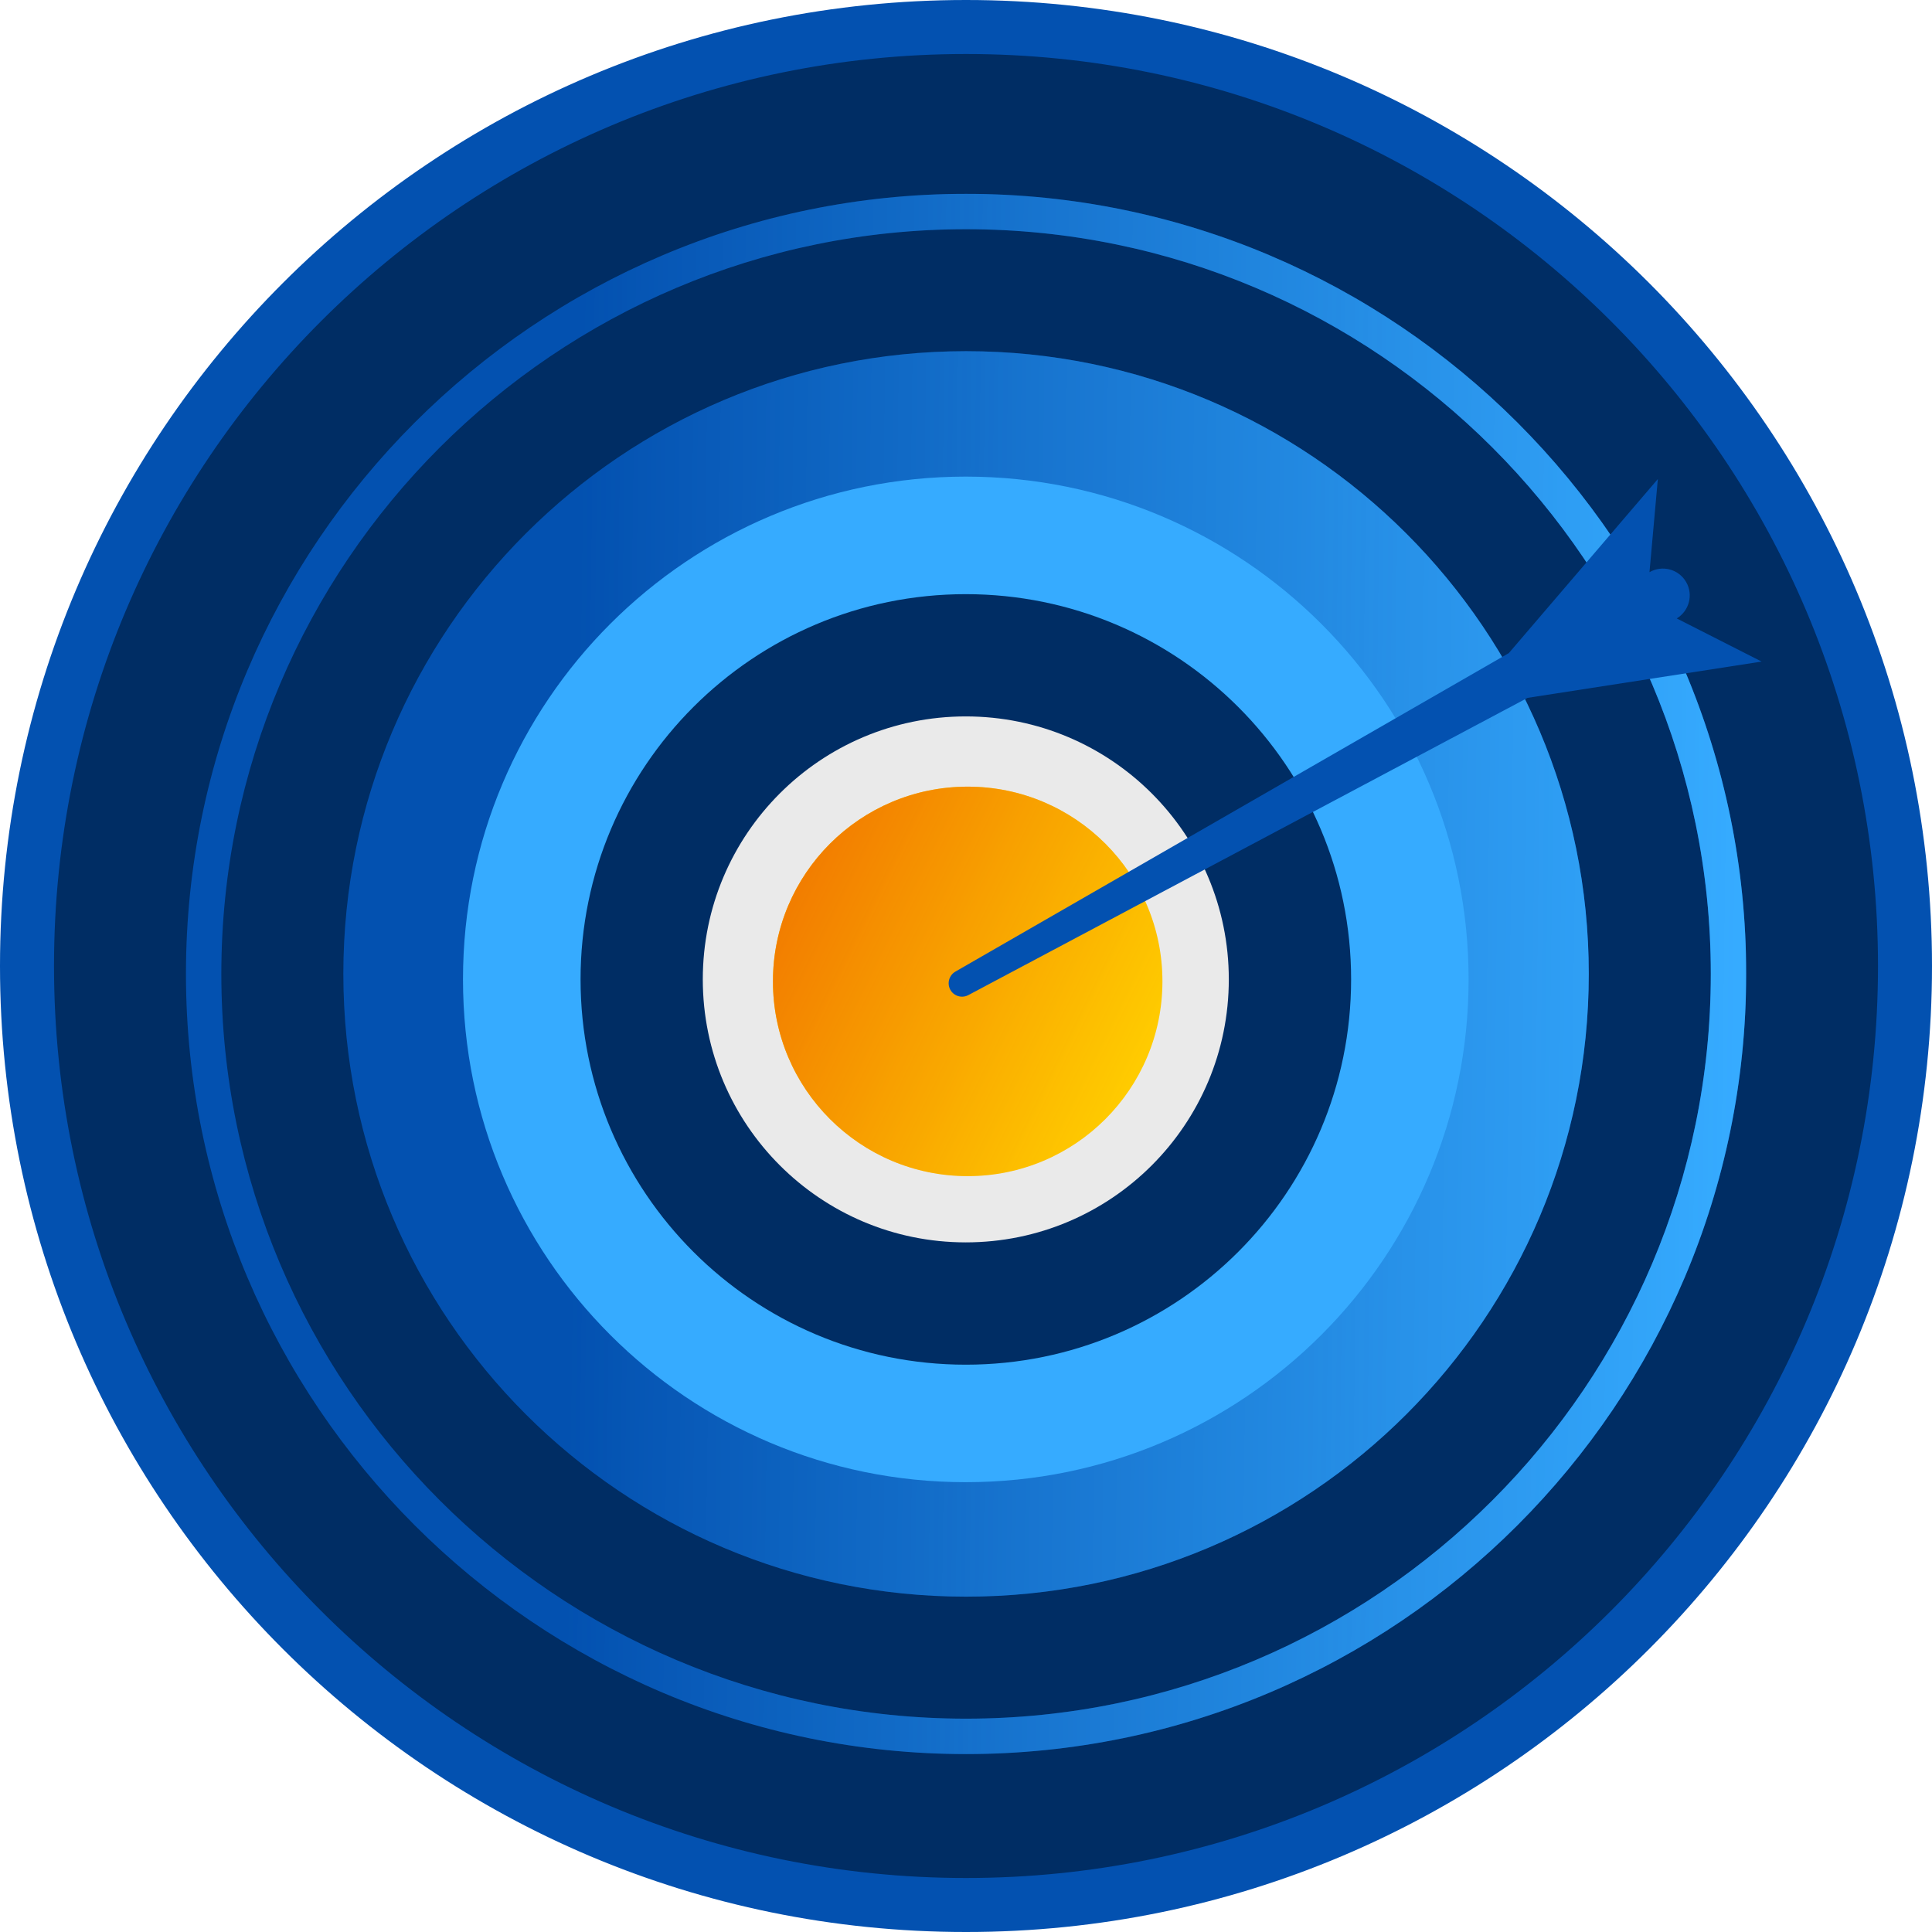
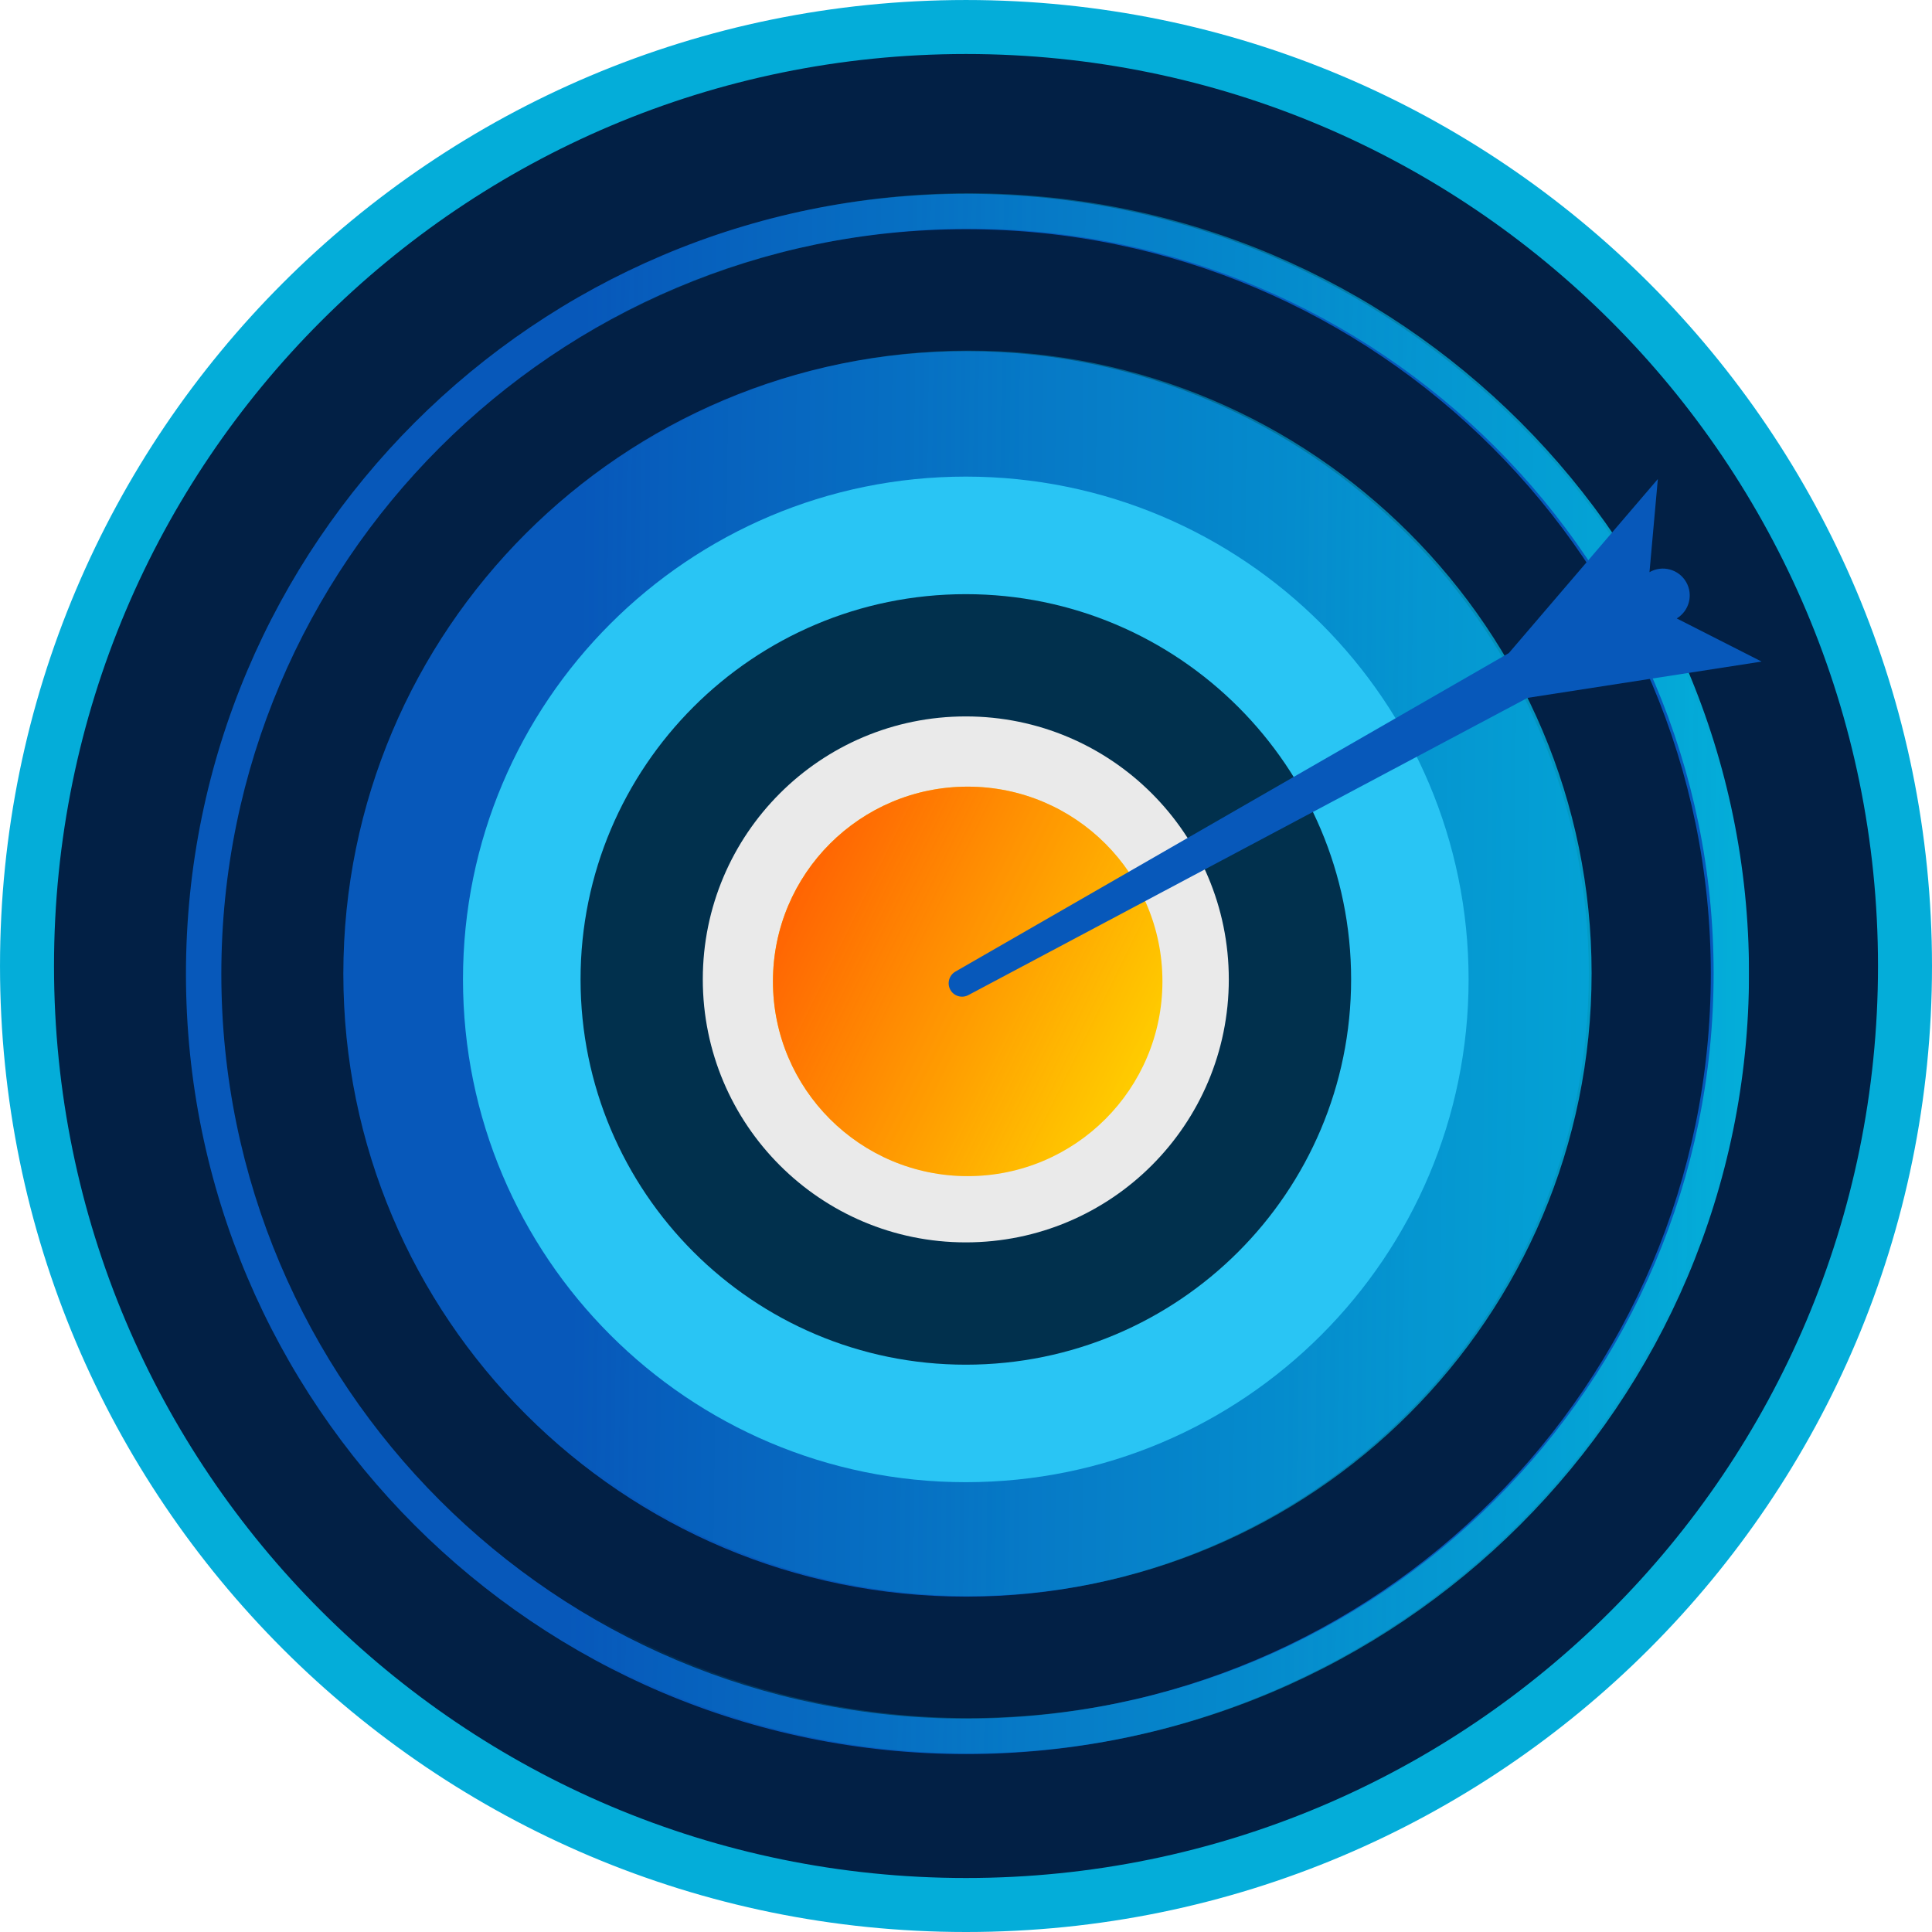
- <svg xmlns="http://www.w3.org/2000/svg" xml:space="preserve" width="7.95in" height="7.95in" version="1.1" style="shape-rendering:geometricPrecision; text-rendering:geometricPrecision; image-rendering:optimizeQuality; fill-rule:evenodd; clip-rule:evenodd" viewBox="0 0 8100.45 8100.45">
+ <svg xmlns="http://www.w3.org/2000/svg" xml:space="preserve" width="2385px" height="2385px" version="1.1" style="shape-rendering:geometricPrecision; text-rendering:geometricPrecision; image-rendering:optimizeQuality; fill-rule:evenodd; clip-rule:evenodd" viewBox="0 0 2430.05 2430.05">
  <defs>
    <style type="text/css">
   
-     .str0 {stroke:#0351B0;stroke-width:226.42;stroke-miterlimit:2.613}
-     .fil0 {fill:#002D64}
-     .fil6 {fill:#F27D00}
-     .fil5 {fill:#FFCC00}
-     .fil3 {fill:#002D64;fill-rule:nonzero}
-     .fil1 {fill:#0351B0;fill-rule:nonzero}
-     .fil2 {fill:#36ABFF;fill-rule:nonzero}
-     .fil4 {fill:#EAEAEA;fill-rule:nonzero}
+     .str0 {stroke:#04ADD9;stroke-width:67.92;stroke-miterlimit:2.613}
+     .fil0 {fill:#022045}
+     .fil7 {fill:#FF6403}
+     .fil6 {fill:#FFCC00}
+     .fil4 {fill:#01304D;fill-rule:nonzero}
+     .fil2 {fill:#04ADD9;fill-rule:nonzero}
+     .fil1 {fill:#0758BA;fill-rule:nonzero}
+     .fil3 {fill:#29C5F4;fill-rule:nonzero}
+     .fil5 {fill:#EAEAEA;fill-rule:nonzero}
   
  </style>
    <mask id="id0">
-       <linearGradient id="id1" gradientUnits="userSpaceOnUse" x1="7273.9" y1="4202.7" x2="2408.55" y2="4140.32">
+       <linearGradient id="id1" gradientUnits="userSpaceOnUse" x1="2185.64" y1="1260.04" x2="726.08" y2="1241.32">
        <stop offset="0" style="stop-opacity:1; stop-color:white" />
        <stop offset="1" style="stop-opacity:0; stop-color:white" />
      </linearGradient>
-       <rect style="fill:url(#id1)" x="778.96" y="812" width="6543.14" height="6543.16" />
+       <rect style="fill:url(#id1)" x="237.22" y="242.86" width="1962.87" height="1962.88" />
    </mask>
    <mask id="id2">
-       <linearGradient id="id3" gradientUnits="userSpaceOnUse" x1="4773.98" y1="4506.29" x2="3310.13" y2="3784.99">
+       <linearGradient id="id3" gradientUnits="userSpaceOnUse" x1="1432.15" y1="1351.84" x2="993" y2="1135.46">
        <stop offset="0" style="stop-opacity:0; stop-color:white" />
        <stop offset="1" style="stop-opacity:1; stop-color:white" />
      </linearGradient>
-       <rect style="fill:url(#id3)" x="3237.26" y="3294.72" width="1640.08" height="1640.08" />
+       <rect style="fill:url(#id3)" x="971.15" y="988.38" width="492" height="492.01" />
    </mask>
  </defs>
  <g id="Layer_x0020_1">
-     <circle class="fil0 str0" cx="4050.23" cy="4050.23" r="3937.02" />
-     <path class="fil1" d="M4050.49 961.05c-1721.79,0 -3122.48,1400.44 -3122.48,3122.13 0,1722.14 1400.7,3122.81 3122.48,3122.81 1721.76,0 3122.52,-1400.66 3122.52,-3122.81 0,-1721.69 -1400.76,-3122.13 -3122.52,-3122.13zm2610.91 3122.13c0,1442.43 -1168.9,2611.27 -2610.91,2611.27 -1441.88,0 -2610.94,-1168.84 -2610.94,-2611.27 0,-1441.52 1169.06,-2610.81 2610.94,-2610.81 1442.01,0 2610.91,1169.29 2610.91,2610.81zm-2610.91 3271.28c-1803.48,0 -3270.83,-1467.57 -3270.83,-3271.28 0,-1803.38 1467.35,-3270.48 3270.83,-3270.48 1803.58,0 3270.9,1467.09 3270.9,3270.48 0,1803.71 -1467.31,3271.28 -3270.9,3271.28z" />
-     <path class="fil2" style="mask:url(#id0)" d="M4050.49 961.05c-1721.79,0 -3122.48,1400.44 -3122.48,3122.13 0,1722.14 1400.7,3122.81 3122.48,3122.81 1721.76,0 3122.52,-1400.66 3122.52,-3122.81 0,-1721.69 -1400.76,-3122.13 -3122.52,-3122.13zm2610.91 3122.13c0,1442.43 -1168.9,2611.27 -2610.91,2611.27 -1441.88,0 -2610.94,-1168.84 -2610.94,-2611.27 0,-1441.52 1169.06,-2610.81 2610.94,-2610.81 1442.01,0 2610.91,1169.29 2610.91,2610.81zm-2610.91 3271.28c-1803.48,0 -3270.83,-1467.57 -3270.83,-3271.28 0,-1803.38 1467.35,-3270.48 3270.83,-3270.48 1803.58,0 3270.9,1467.09 3270.9,3270.48 0,1803.71 -1467.31,3271.28 -3270.9,3271.28z" />
-     <path class="fil2" d="M6157.51 4106.17c0,1164.41 -943.68,2108.31 -2108.18,2108.31 -1164.12,0 -2108.12,-943.9 -2108.12,-2108.31 0,-1163.96 944,-2107.86 2108.12,-2107.86 1164.51,0 2108.18,943.9 2108.18,2107.86z" />
-     <path class="fil3" d="M5664.92 4106.17c0,892.52 -723.36,1615.66 -1615.59,1615.66 -892.04,0 -1615.18,-723.14 -1615.18,-1615.66 0,-891.72 723.13,-1614.98 1615.18,-1614.98 892.23,0 1615.59,723.27 1615.59,1614.98z" />
-     <path class="fil4" d="M5152.12 4106.17c0,609.31 -493.65,1102.86 -1102.8,1102.86 -608.92,0 -1102.67,-493.55 -1102.67,-1102.86 0,-608.86 493.75,-1102.41 1102.67,-1102.41 609.14,0 1102.8,493.55 1102.8,1102.41z" />
-     <g id="_17534223648">
-       <circle class="fil5" cx="4057.3" cy="4114.76" r="816.5" />
-       <path class="fil6" style="mask:url(#id2)" d="M4057.3 3298.25c450.94,0 816.5,365.56 816.5,816.5 0,450.94 -365.56,816.5 -816.5,816.5 -450.94,0 -816.5,-365.56 -816.5,-816.5 0,-450.94 365.56,-816.5 816.5,-816.5z" />
-     </g>
-     <path class="fil1" d="M7386.07 2773.82l-355.79 -180.8c52.09,-31.79 70.08,-99.24 39.61,-152.29 -31.18,-54.33 -100.04,-72.77 -153.98,-41.76l35.09 -390.47 -624.9 729.9 -2320.35 1335.3c-26.11,15.14 -35.89,48.3 -21.68,75.34 14.5,27.39 48.56,37.78 75.95,23.19l2344.67 -1246.23 981.4 -152.19z" />
+     <circle class="fil0 str0" cx="1215.03" cy="1215.03" r="1181.06" />
+     <path class="fil1" d="M1215.11 288.3c-516.52,0 -936.72,420.12 -936.72,936.61 0,516.63 420.2,936.81 936.72,936.81 516.51,0 936.72,-420.18 936.72,-936.81 0,-516.49 -420.21,-936.61 -936.72,-936.61zm783.24 936.61c0,432.72 -350.66,783.36 -783.24,783.36 -432.55,0 -783.26,-350.64 -783.26,-783.36 0,-432.44 350.71,-783.21 783.26,-783.21 432.58,0 783.24,350.77 783.24,783.21zm-783.24 981.35c-541.03,0 -981.22,-440.25 -981.22,-981.35 0,-540.99 440.19,-981.11 981.22,-981.11 541.05,0 981.23,440.12 981.23,981.11 0,541.1 -440.18,981.35 -981.23,981.35z" />
+     <path class="fil2" style="mask:url(#id0)" d="M1218.65 287.57c-516.52,0 -936.71,420.12 -936.71,936.61 0,516.63 420.19,936.81 936.71,936.81 516.51,0 936.72,-420.18 936.72,-936.81 0,-516.49 -420.21,-936.61 -936.72,-936.61zm783.25 936.61c0,432.72 -350.66,783.35 -783.25,783.35 -432.55,0 -783.26,-350.63 -783.26,-783.35 0,-432.44 350.71,-783.21 783.26,-783.21 432.59,0 783.25,350.77 783.25,783.21zm-783.25 981.35c-541.03,0 -981.22,-440.25 -981.22,-981.35 0,-540.99 440.19,-981.11 981.22,-981.11 541.06,0 981.23,440.12 981.23,981.11 0,541.1 -440.17,981.35 -981.23,981.35z" />
+     <path class="fil3" d="M1847.19 1231.81c0,349.31 -283.09,632.47 -632.43,632.47 -349.23,0 -632.42,-283.16 -632.42,-632.47 0,-349.18 283.19,-632.34 632.42,-632.34 349.34,0 632.43,283.16 632.43,632.34z" />
+     <path class="fil4" d="M1699.42 1231.81c0,267.74 -217,484.68 -484.66,484.68 -267.61,0 -484.54,-216.94 -484.54,-484.68 0,-267.51 216.93,-484.48 484.54,-484.48 267.66,0 484.66,216.97 484.66,484.48z" />
+     <path class="fil5" d="M1545.58 1231.81c0,182.78 -148.09,330.84 -330.82,330.84 -182.67,0 -330.79,-148.06 -330.79,-330.84 0,-182.65 148.12,-330.71 330.79,-330.71 182.73,0 330.82,148.06 330.82,330.71z" />
+     <circle class="fil6" cx="1217.15" cy="1234.38" r="244.94" />
+     <path class="fil7" style="mask:url(#id2)" d="M1217.15 989.44c135.28,0 244.94,109.67 244.94,244.94 0,135.28 -109.66,244.95 -244.94,244.95 -135.28,0 -244.94,-109.67 -244.94,-244.95 0,-135.27 109.66,-244.94 244.94,-244.94z" />
+     <path class="fil1" d="M2215.74 832.12l-106.73 -54.24c15.62,-9.54 21.02,-29.77 11.88,-45.69 -9.35,-16.3 -30.01,-21.83 -46.19,-12.52l10.52 -117.14 -187.46 218.96 -696.08 400.58c-7.83,4.54 -10.77,14.49 -6.5,22.6 4.34,8.22 14.56,11.34 22.78,6.96l703.38 -373.86 294.4 -45.65z" />
  </g>
</svg>
